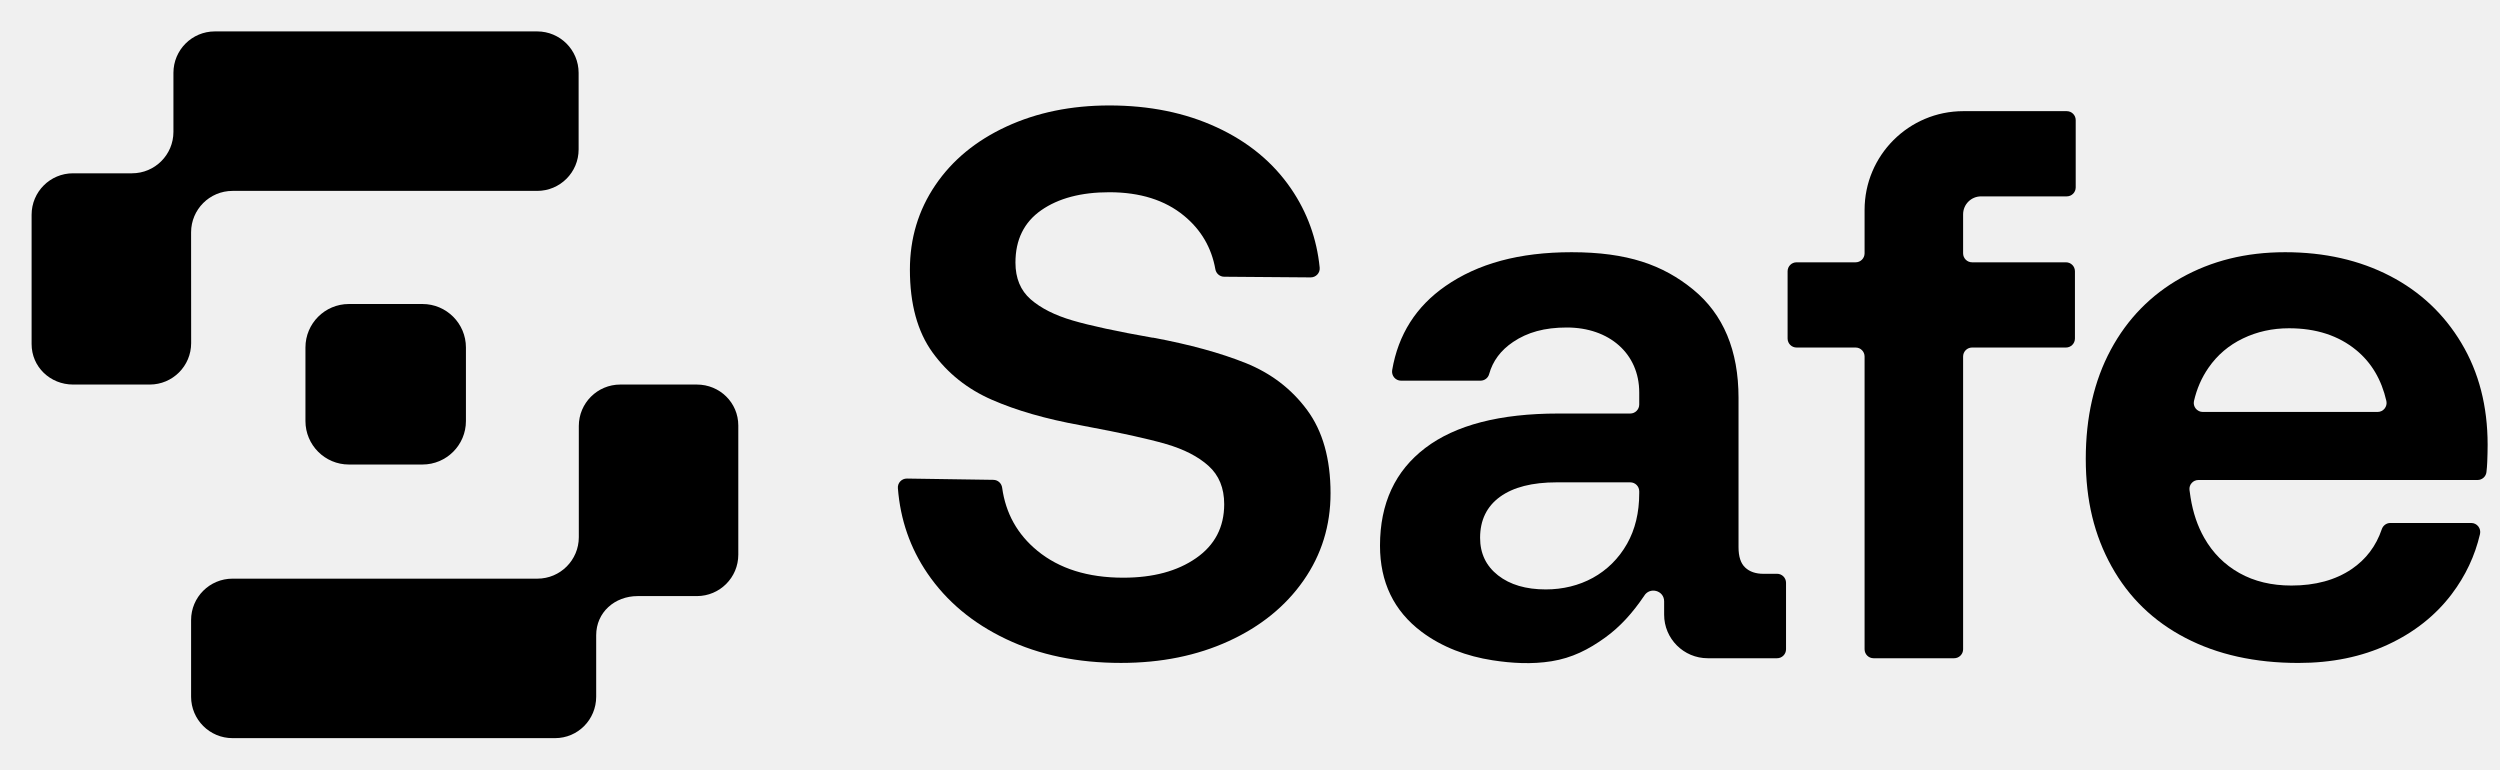
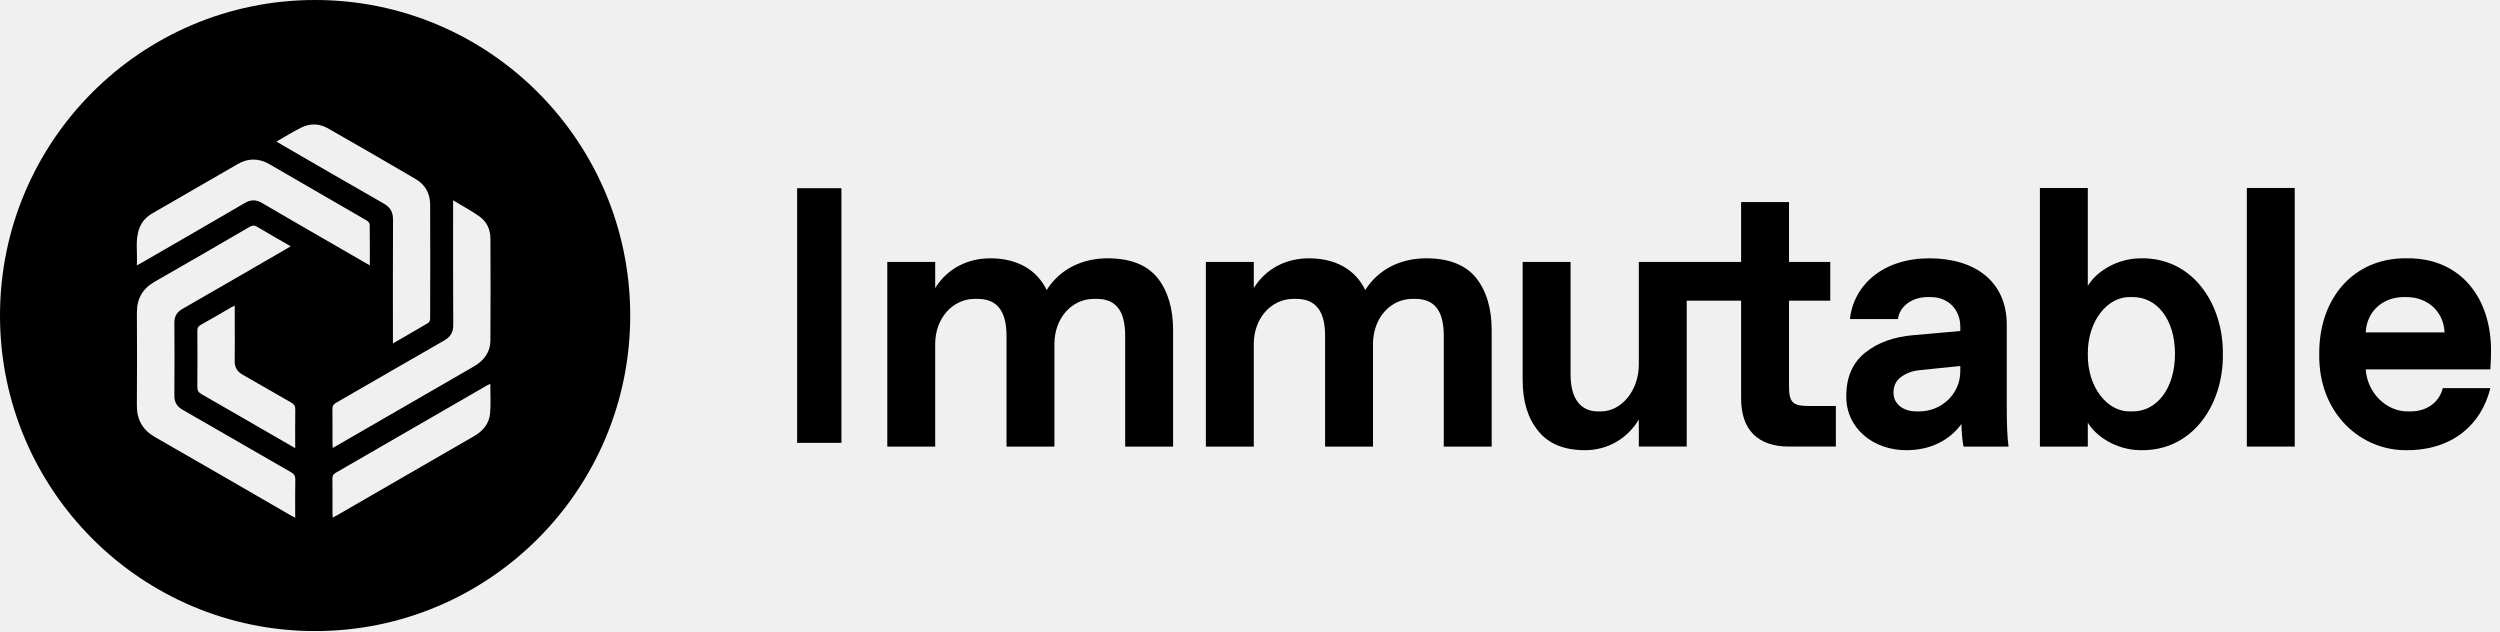
- <svg xmlns="http://www.w3.org/2000/svg" width="78" height="24" viewBox="0 0 78 24" fill="none">
-   <path d="M38.867 11.328C38.078 11.011 37.114 10.747 35.976 10.535H35.952C34.846 10.34 34.016 10.161 33.463 9.998C32.91 9.836 32.475 9.616 32.158 9.34C31.841 9.063 31.682 8.681 31.682 8.193C31.682 7.478 31.951 6.933 32.487 6.559C33.024 6.185 33.732 5.998 34.61 5.998C35.569 5.998 36.346 6.242 36.94 6.73C37.473 7.168 37.799 7.725 37.919 8.399C37.943 8.534 38.057 8.633 38.193 8.634L40.892 8.655C41.058 8.656 41.191 8.514 41.174 8.349C41.084 7.447 40.786 6.626 40.282 5.888C39.721 5.067 38.948 4.428 37.964 3.973C36.98 3.517 35.862 3.29 34.61 3.29C33.423 3.29 32.353 3.509 31.402 3.948C30.451 4.388 29.711 4.997 29.182 5.778C28.653 6.559 28.389 7.437 28.389 8.413C28.389 9.486 28.625 10.348 29.096 10.998C29.568 11.649 30.186 12.141 30.95 12.474C31.714 12.808 32.633 13.072 33.706 13.267L33.828 13.291C34.966 13.503 35.817 13.69 36.378 13.853C36.939 14.016 37.382 14.243 37.707 14.536C38.032 14.829 38.195 15.227 38.195 15.731C38.195 16.447 37.902 17.008 37.317 17.414C36.732 17.821 35.975 18.024 35.048 18.024C33.942 18.024 33.048 17.744 32.365 17.183C31.743 16.672 31.377 16.017 31.267 15.216C31.248 15.078 31.133 14.973 30.994 14.971L28.298 14.931C28.134 14.928 28.001 15.066 28.014 15.23C28.09 16.214 28.398 17.101 28.937 17.89C29.531 18.761 30.348 19.444 31.389 19.939C32.429 20.436 33.625 20.683 34.975 20.683C36.227 20.683 37.349 20.456 38.342 20C39.333 19.545 40.11 18.915 40.671 18.11C41.233 17.305 41.513 16.398 41.513 15.39C41.513 14.316 41.269 13.45 40.781 12.791C40.294 12.132 39.655 11.645 38.866 11.327L38.867 11.328Z" fill="currentColor" />
-   <path d="M55.444 17.903H55.023C54.779 17.903 54.588 17.838 54.45 17.707C54.311 17.578 54.242 17.366 54.242 17.073V12.413C54.242 10.934 53.77 9.807 52.828 9.035C51.884 8.263 50.773 7.869 49.033 7.869C47.391 7.869 46.107 8.226 45.099 8.925C44.18 9.563 43.626 10.436 43.436 11.546C43.407 11.719 43.537 11.877 43.712 11.877H46.191C46.316 11.877 46.427 11.795 46.46 11.675C46.573 11.264 46.823 10.929 47.209 10.669C47.656 10.368 48.187 10.218 48.886 10.218C50.206 10.218 51.144 11.031 51.144 12.243V12.621C51.144 12.776 51.018 12.902 50.864 12.902H48.618C46.796 12.902 45.414 13.26 44.471 13.975C43.528 14.691 43.056 15.707 43.056 17.024C43.056 18.163 43.487 19.058 44.349 19.708C44.996 20.195 45.769 20.477 46.565 20.6C47.173 20.695 47.797 20.729 48.407 20.631C49.045 20.529 49.564 20.266 50.083 19.891C50.55 19.554 50.938 19.122 51.294 18.596C51.467 18.299 51.921 18.418 51.921 18.762V19.176C51.92 19.927 52.53 20.537 53.281 20.537H55.444C55.599 20.537 55.724 20.412 55.724 20.257V18.182C55.724 18.028 55.599 17.902 55.444 17.902V17.903ZM51.144 15.39C51.144 15.992 51.018 16.516 50.766 16.963C50.237 17.901 49.292 18.39 48.228 18.39C47.61 18.39 47.114 18.244 46.74 17.952C46.366 17.659 46.179 17.269 46.179 16.78C46.179 16.228 46.387 15.801 46.801 15.5C47.216 15.2 47.805 15.049 48.57 15.049H50.864C51.019 15.049 51.144 15.174 51.144 15.329V15.39Z" fill="currentColor" />
-   <path d="M64.483 3.468H61.257C59.555 3.468 58.175 4.848 58.175 6.55V7.904C58.175 8.059 58.05 8.184 57.895 8.184H56.053C55.898 8.184 55.773 8.309 55.773 8.464V10.562C55.773 10.717 55.898 10.843 56.053 10.843H57.895C58.05 10.843 58.175 10.968 58.175 11.123V20.257C58.175 20.412 58.3 20.537 58.455 20.537H60.969C61.123 20.537 61.249 20.412 61.249 20.257V11.123C61.249 10.968 61.374 10.843 61.529 10.843H64.458C64.613 10.843 64.738 10.717 64.738 10.562V8.464C64.738 8.309 64.613 8.184 64.458 8.184H61.529C61.374 8.184 61.249 8.059 61.249 7.904V6.687C61.249 6.377 61.5 6.127 61.809 6.127H64.482C64.637 6.127 64.762 6.002 64.762 5.847V3.748C64.762 3.593 64.637 3.468 64.482 3.468H64.483Z" fill="currentColor" />
-   <path d="M76.797 10.706C76.253 9.796 75.508 9.096 74.565 8.608C73.622 8.12 72.532 7.869 71.296 7.869C70.061 7.869 68.995 8.141 68.052 8.669C67.109 9.198 66.376 9.946 65.856 10.913C65.336 11.881 65.076 13.015 65.076 14.317C65.076 15.618 65.344 16.703 65.881 17.671C66.418 18.639 67.186 19.383 68.186 19.903C69.186 20.424 70.361 20.684 71.711 20.684C72.752 20.684 73.683 20.493 74.504 20.111C75.325 19.729 75.988 19.204 76.492 18.538C76.924 17.967 77.218 17.342 77.376 16.663C77.417 16.487 77.284 16.317 77.103 16.317H74.578C74.457 16.317 74.351 16.396 74.312 16.511C74.134 17.036 73.82 17.452 73.37 17.757C72.865 18.098 72.239 18.269 71.492 18.269C70.873 18.269 70.333 18.139 69.869 17.879C69.406 17.619 69.04 17.253 68.772 16.781C68.666 16.595 68.579 16.398 68.51 16.195C68.436 15.977 68.383 15.753 68.346 15.525C68.333 15.446 68.322 15.366 68.312 15.286C68.293 15.12 68.424 14.976 68.591 14.976H77.299C77.44 14.976 77.561 14.871 77.577 14.73C77.589 14.627 77.598 14.522 77.602 14.414C77.61 14.219 77.614 14.04 77.614 13.878C77.614 12.675 77.342 11.618 76.797 10.707L76.797 10.706ZM74.181 12.853H68.727C68.548 12.853 68.413 12.687 68.452 12.512C68.54 12.13 68.69 11.784 68.905 11.474C69.181 11.076 69.539 10.771 69.979 10.56C70.418 10.348 70.897 10.242 71.418 10.242C72.264 10.242 72.963 10.47 73.516 10.925C73.991 11.316 74.303 11.845 74.455 12.511C74.494 12.686 74.36 12.853 74.181 12.853Z" fill="currentColor" />
-   <path d="M21.742 11.998H19.352C18.638 11.998 18.059 12.577 18.059 13.291V16.761C18.059 17.475 17.48 18.054 16.767 18.054H7.255C6.541 18.054 5.962 18.632 5.962 19.346V21.737C5.962 22.451 6.541 23.03 7.255 23.03H17.317C18.031 23.03 18.601 22.451 18.601 21.737V19.819C18.601 19.105 19.18 18.598 19.894 18.598H21.742C22.456 18.598 23.035 18.02 23.035 17.306V13.276C23.035 12.562 22.456 11.998 21.742 11.998H21.742Z" fill="currentColor" />
-   <path d="M5.962 7.249C5.962 6.535 6.54 5.956 7.255 5.956H16.76C17.474 5.956 18.053 5.377 18.053 4.663V2.273C18.053 1.559 17.474 0.98 16.76 0.98H6.704C5.989 0.98 5.411 1.559 5.411 2.273V4.115C5.411 4.829 4.832 5.407 4.118 5.407H2.278C1.564 5.407 0.986 5.986 0.986 6.7V10.734C0.986 11.448 1.567 11.998 2.281 11.998H4.672C5.386 11.998 5.964 11.419 5.964 10.705L5.962 7.249V7.249Z" fill="currentColor" />
-   <path d="M10.885 9.485H13.181C13.93 9.485 14.537 10.093 14.537 10.841V13.137C14.537 13.886 13.929 14.493 13.181 14.493H10.885C10.137 14.493 9.53 13.885 9.53 13.137V10.841C9.53 10.092 10.137 9.485 10.885 9.485Z" fill="currentColor" />
+ <svg xmlns="http://www.w3.org/2000/svg" xmlns:xlink="http://www.w3.org/1999/xlink" width="206px" height="52px" viewBox="0 0 206 52" version="1.1">
+   <defs>
+     <polygon id="path-1" points="0 52 205.263 52 205.263 0 0 0" />
+   </defs>
+   <g id="SUPPLY" stroke="none" stroke-width="1" fill="none" fill-rule="evenodd">
+     <g id="Immutable-–-Desktop-–-Home" transform="translate(-617, -67)">
+       <g id="Module-–-Site-Nav-(Immutable)" transform="translate(0, 48)">
+         <g id="Group-17" transform="translate(617, 19)">
+           <polygon id="Fill-1" fill="currentColor" points="65.684 36.491 69.333 36.491 69.333 15.509 65.684 15.509" />
+           <g id="Group-16">
+             <path d="M91.261,21.285 C89.228,21.285 87.358,22.132 86.246,23.9 C85.414,22.176 83.753,21.285 81.601,21.285 C79.776,21.285 78.084,22.087 77.06,23.736 L77.06,21.582 L73.113,21.582 L73.113,36.798 L77.06,36.798 L77.06,28.343 C77.06,26.218 78.5,24.628 80.325,24.628 L80.562,24.628 C82.18,24.628 82.937,25.653 82.937,27.674 L82.937,36.798 L86.884,36.798 L86.884,28.343 C86.884,26.218 88.308,24.628 90.133,24.628 L90.371,24.628 C91.988,24.628 92.715,25.653 92.715,27.674 L92.715,36.798 L96.663,36.798 L96.663,27.213 C96.663,25.415 96.232,23.974 95.372,22.889 C94.496,21.82 93.131,21.285 91.261,21.285" id="Fill-2" fill="currentColor" />
+             <path d="M117.512,21.285 C115.48,21.285 113.61,22.132 112.497,23.9 C111.666,22.176 110.004,21.285 107.852,21.285 C106.027,21.285 104.335,22.087 103.312,23.736 L103.312,21.582 L99.364,21.582 L99.364,36.798 L103.312,36.798 L103.312,28.343 C103.312,26.218 104.751,24.628 106.576,24.628 L106.814,24.628 C108.431,24.628 109.188,25.653 109.188,27.674 L109.188,36.798 L113.135,36.798 L113.135,28.343 C113.135,26.218 114.559,24.628 116.385,24.628 L116.622,24.628 C118.24,24.628 118.967,25.653 118.967,27.674 L118.967,36.798 L122.914,36.798 L122.914,27.213 C122.914,25.415 122.484,23.974 121.623,22.889 C120.748,21.82 119.382,21.285 117.512,21.285" id="Fill-4" fill="currentColor" />
+             <path d="M147.415,31.775 L147.415,24.776 L150.814,24.776 L150.814,21.582 L147.415,21.582 L147.415,16.648 L143.468,16.648 L143.468,21.582 L138.986,21.582 L135.16,21.582 L135.039,21.582 L135.039,30.037 C135.039,32.162 133.629,33.9 131.907,33.9 L131.67,33.9 C130.231,33.9 129.415,32.83 129.415,30.869 L129.415,21.582 L125.467,21.582 L125.467,31.315 C125.467,33.083 125.897,34.479 126.758,35.52 C127.604,36.575 128.895,37.095 130.602,37.095 C132.486,37.095 134.104,36.129 135.039,34.569 L135.039,36.797 L138.986,36.797 L138.986,24.776 L143.468,24.776 L143.468,32.845 C143.468,35.416 144.848,36.797 147.415,36.797 L151.274,36.797 L151.274,33.454 L149.092,33.454 C147.697,33.454 147.415,33.172 147.415,31.775" id="Fill-6" fill="currentColor" />
+             <path d="M161.528,30.586 C161.528,32.503 159.94,33.9 158.145,33.9 L157.907,33.9 C156.824,33.9 156.023,33.291 156.023,32.355 C156.023,31.775 156.245,31.344 156.691,31.032 C157.136,30.72 157.655,30.542 158.234,30.497 L161.528,30.156 L161.528,30.586 Z M165.357,26.753 C165.357,23.246 162.805,21.285 158.976,21.285 C155.236,21.285 152.758,23.409 152.432,26.292 L156.394,26.292 C156.483,25.371 157.418,24.479 158.842,24.479 L159.095,24.479 C160.549,24.479 161.528,25.534 161.528,26.901 L161.528,27.273 L157.7,27.615 C156.068,27.748 154.732,28.224 153.693,29.056 C152.654,29.888 152.135,31.077 152.135,32.622 C152.091,35.297 154.391,37.124 157.121,37.095 C159.065,37.095 160.668,36.263 161.617,34.94 C161.647,35.742 161.706,36.367 161.795,36.798 L165.505,36.798 C165.401,36.084 165.357,34.97 165.357,33.454 L165.357,26.753 Z" id="Fill-8" fill="currentColor" />
+             <path d="M175.745,33.9 L175.508,33.9 C173.698,33.945 172.006,31.983 172.035,29.19 C172.006,26.396 173.698,24.435 175.508,24.479 L175.745,24.479 C177.734,24.479 179.218,26.307 179.218,29.16 C179.218,32.013 177.719,33.9 175.745,33.9 M176.413,21.285 C174.38,21.285 172.688,22.444 172.035,23.558 L172.035,15.489 L168.088,15.489 L168.088,36.798 L172.035,36.798 L172.035,34.821 C172.688,35.936 174.38,37.095 176.413,37.095 C180.672,37.169 183.21,33.35 183.165,29.19 C183.21,25.029 180.672,21.21 176.413,21.285" id="Fill-10" fill="currentColor" />
+             <mask id="mask-2" fill="white">
+               <use xlink:href="#path-1" />
+             </mask>
+             <g id="Clip-13" />
+             <polygon id="Fill-12" fill="currentColor" mask="url(#mask-2)" points="185.139 36.797 189.086 36.797 189.086 15.489 185.139 15.489" />
+             <path d="M194.934,27.392 C195.024,25.594 196.404,24.479 198.066,24.479 L198.303,24.479 C199.965,24.479 201.345,25.594 201.434,27.392 L194.934,27.392 Z M198.332,21.284 C193.881,21.225 191.061,24.643 191.106,29.19 C191.032,34.048 194.519,37.154 198.332,37.095 C202.057,37.095 204.461,35.014 205.203,31.983 L201.286,31.983 C201.004,33.098 200.039,33.9 198.615,33.9 L198.362,33.9 C196.715,33.9 195.083,32.474 194.934,30.438 L205.203,30.438 C205.247,29.784 205.262,29.309 205.262,29.011 C205.307,24.568 202.77,21.24 198.332,21.284 L198.332,21.284 Z" id="Fill-14" fill="currentColor" mask="url(#mask-2)" />
+             <path d="M40.409,28.046 C40.402,29.031 39.873,29.721 39.032,30.205 C35.769,32.084 32.511,33.971 29.251,35.855 C28.655,36.199 28.059,36.542 27.419,36.91 C27.409,36.749 27.397,36.641 27.397,36.532 C27.395,35.596 27.406,34.659 27.39,33.723 C27.385,33.457 27.474,33.315 27.703,33.183 C30.668,31.48 33.622,29.757 36.592,28.062 C37.12,27.76 37.352,27.391 37.348,26.771 C37.325,23.539 37.337,20.306 37.337,17.074 L37.337,16.508 C38.112,16.977 38.836,17.36 39.5,17.831 C40.104,18.26 40.409,18.91 40.412,19.658 C40.422,22.454 40.429,25.25 40.409,28.046 M40.388,34.028 C40.319,34.893 39.812,35.507 39.064,35.938 C36.201,37.586 33.342,39.242 30.481,40.895 C29.583,41.414 28.685,41.933 27.786,42.451 C27.678,42.514 27.566,42.568 27.419,42.646 C27.41,42.497 27.397,42.388 27.397,42.278 C27.395,41.329 27.402,40.38 27.392,39.431 C27.39,39.216 27.444,39.084 27.641,38.97 C31.813,36.566 35.981,34.155 40.15,31.746 C40.214,31.709 40.283,31.681 40.401,31.624 C40.401,32.466 40.45,33.251 40.388,34.028 M21.597,16.729 C21.096,16.434 20.668,16.437 20.167,16.73 C17.36,18.372 14.54,19.994 11.725,21.622 C11.605,21.69 11.483,21.754 11.272,21.869 C11.347,20.797 11.118,19.786 11.483,18.808 C11.682,18.273 12.054,17.87 12.547,17.585 C14.896,16.225 17.244,14.863 19.599,13.512 C20.458,13.018 21.334,13.03 22.193,13.525 C24.866,15.067 27.538,16.611 30.205,18.163 C30.319,18.229 30.461,18.376 30.463,18.487 C30.482,19.587 30.474,20.688 30.474,21.87 C29.504,21.309 28.608,20.792 27.712,20.274 C25.673,19.094 23.627,17.925 21.597,16.729 M24.325,36.926 C24.067,36.779 23.88,36.673 23.694,36.566 C21.332,35.201 18.973,33.833 16.606,32.478 C16.351,32.332 16.255,32.176 16.259,31.878 C16.275,30.339 16.269,28.8 16.263,27.262 C16.262,27.053 16.295,26.909 16.501,26.794 C17.373,26.307 18.233,25.8 19.098,25.301 C19.161,25.264 19.228,25.238 19.343,25.183 L19.343,26.911 C19.343,27.847 19.358,28.783 19.338,29.719 C19.326,30.253 19.53,30.612 19.996,30.875 C21.334,31.631 22.654,32.417 23.994,33.169 C24.257,33.317 24.337,33.482 24.332,33.773 C24.314,34.796 24.325,35.82 24.325,36.926 M24.325,42.658 C24.169,42.577 24.051,42.522 23.938,42.456 C20.222,40.311 16.513,38.153 12.788,36.025 C11.743,35.427 11.267,34.577 11.277,33.383 C11.298,30.843 11.293,28.303 11.28,25.763 C11.274,24.616 11.74,23.786 12.745,23.214 C15.36,21.724 17.962,20.211 20.563,18.697 C20.788,18.566 20.953,18.545 21.187,18.686 C22.085,19.227 22.999,19.742 23.955,20.295 C23.773,20.403 23.634,20.487 23.494,20.568 C20.678,22.197 17.865,23.83 15.042,25.448 C14.579,25.713 14.365,26.056 14.369,26.593 C14.383,28.594 14.385,30.596 14.368,32.597 C14.364,33.15 14.582,33.5 15.059,33.772 C18.037,35.478 21.004,37.204 23.981,38.913 C24.233,39.058 24.34,39.207 24.333,39.51 C24.311,40.535 24.325,41.561 24.325,42.658 M24.841,10.505 C25.562,10.152 26.323,10.176 27.021,10.574 C29.445,11.957 31.863,13.352 34.27,14.765 C35.045,15.22 35.44,15.951 35.444,16.847 C35.459,19.988 35.453,23.13 35.444,26.271 C35.444,26.388 35.369,26.557 35.276,26.612 C34.343,27.168 33.399,27.706 32.377,28.296 L32.377,27.802 C32.377,24.57 32.368,21.339 32.385,18.108 C32.388,17.487 32.174,17.087 31.624,16.774 C28.809,15.172 26.011,13.541 23.207,11.92 C23.085,11.85 22.967,11.775 22.784,11.663 C23.504,11.254 24.154,10.843 24.841,10.505 M25.965,7.2693383e-05 C11.625,7.2693383e-05 2.41985412e-05,11.641 2.41985412e-05,26 C2.41985412e-05,40.359 11.625,52 25.965,52 C40.305,52 51.93,40.359 51.93,26 C51.93,11.641 40.305,7.2693383e-05 25.965,7.2693383e-05" id="Fill-15" fill="currentColor" mask="url(#mask-2)" />
+           </g>
+         </g>
+       </g>
+     </g>
+   </g>
</svg>
